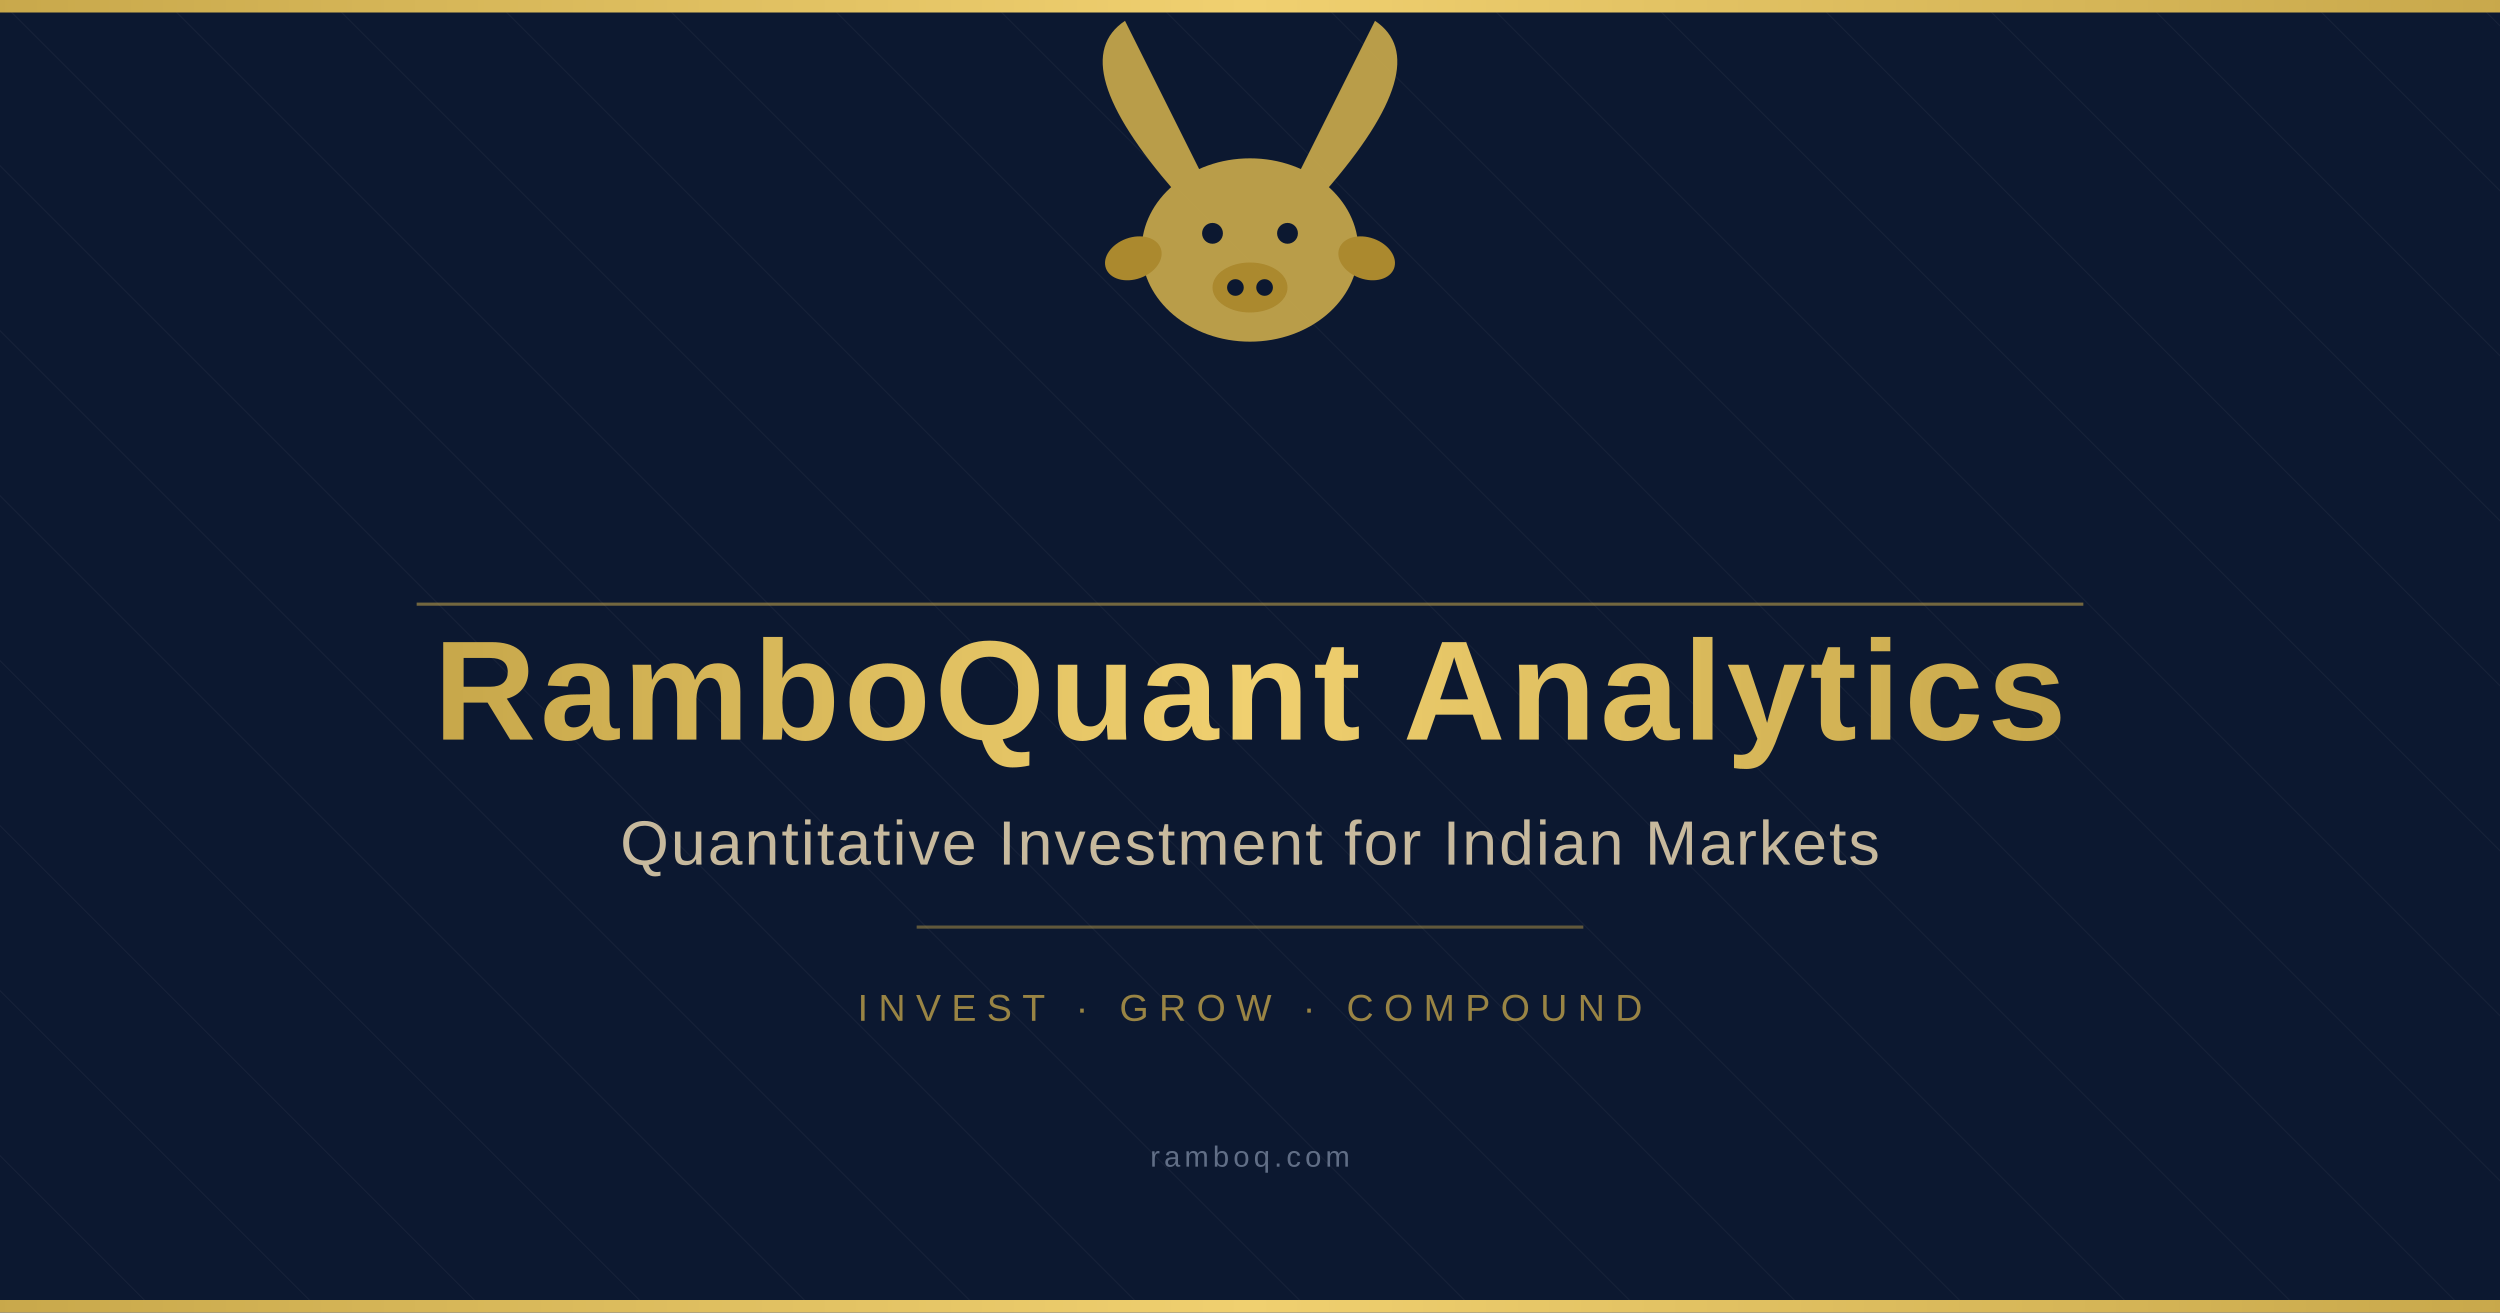
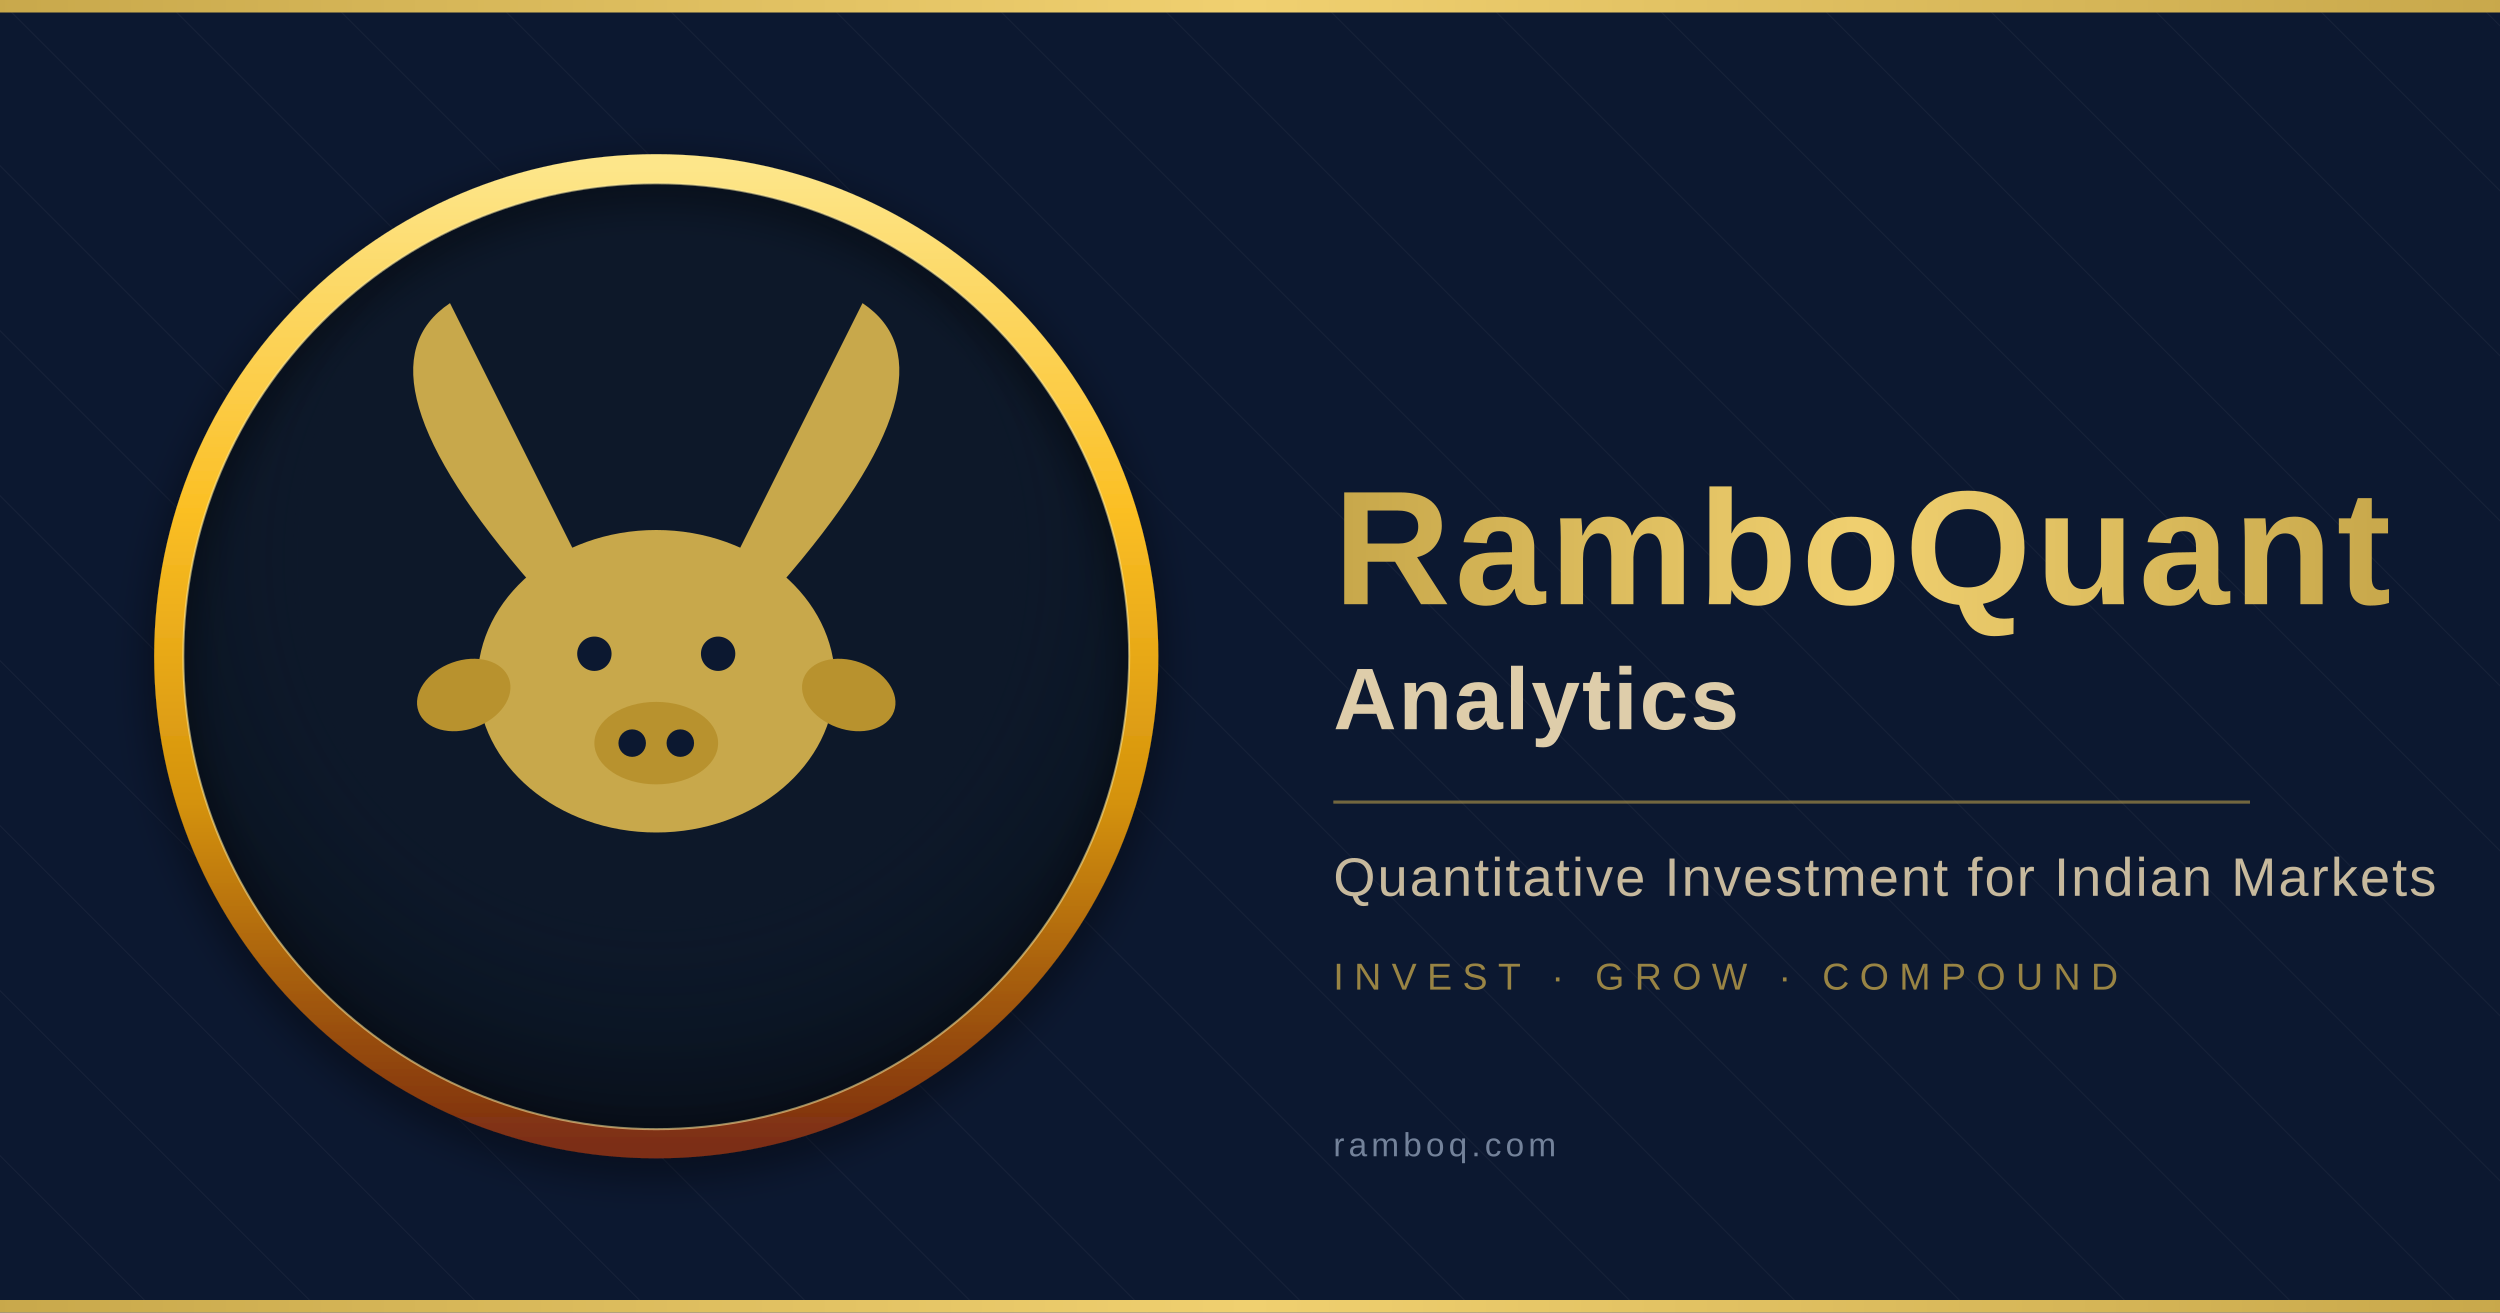
<svg xmlns="http://www.w3.org/2000/svg" width="1200" height="630" viewBox="0 0 1200 630">
-   <rect width="1200" height="630" fill="#0c1830" />
  <defs>
    <pattern id="stripe" width="56" height="56" patternUnits="userSpaceOnUse" patternTransform="rotate(135)">
      <line x1="0" y1="0" x2="0" y2="56" stroke="rgba(255,255,255,0.04)" stroke-width="1" />
    </pattern>
    <linearGradient id="goldGrad" x1="0" y1="0" x2="1" y2="0">
      <stop offset="0%" stop-color="#c8a84b" />
      <stop offset="50%" stop-color="#f0d070" />
      <stop offset="100%" stop-color="#c8a84b" />
    </linearGradient>
+     <linearGradient id="ringBevel" x1="0%" y1="0%" x2="0%" y2="100%">
+       <stop offset="0%" stop-color="#fde68a" />
+       <stop offset="35%" stop-color="#fbbf24" />
+       <stop offset="65%" stop-color="#d4920c" />
+       <stop offset="100%" stop-color="#7c2d12" />
+     </linearGradient>
+     <radialGradient id="dishShade" cx="50%" cy="40%" r="60%">
+       <stop offset="60%" stop-color="#0d1829" stop-opacity="0" />
+       <stop offset="100%" stop-color="#000" stop-opacity="0.45" />
+     </radialGradient>
+     <filter id="ringShadow" x="-20%" y="-20%" width="140%" height="140%">
+       <feDropShadow dx="0" dy="6" stdDeviation="10" flood-color="#000" flood-opacity="0.55" />
+     </filter>
  </defs>
+   <rect width="1200" height="630" fill="#0c1830" />
  <rect width="1200" height="630" fill="url(#stripe)" />
  <rect x="0" y="0" width="1200" height="6" fill="url(#goldGrad)" />
  <rect x="0" y="624" width="1200" height="6" fill="url(#goldGrad)" />
-   <g transform="translate(600,120)" opacity="0.92">
-     <ellipse cx="0" cy="0" rx="52" ry="44" fill="#c8a84b" />
-     <path d="M-36,-28 Q-90,-90 -60,-110 Q-40,-70 -22,-34" fill="#c8a84b" />
-     <path d="M36,-28 Q90,-90 60,-110 Q40,-70 22,-34" fill="#c8a84b" />
-     <circle cx="-18" cy="-8" r="5" fill="#0c1830" />
-     <circle cx="18" cy="-8" r="5" fill="#0c1830" />
-     <ellipse cx="0" cy="18" rx="18" ry="12" fill="#b8922e" />
-     <circle cx="-7" cy="18" r="4" fill="#0c1830" />
-     <circle cx="7" cy="18" r="4" fill="#0c1830" />
-     <ellipse cx="-56" cy="4" rx="14" ry="10" fill="#b8922e" transform="rotate(-20 -56 4)" />
-     <ellipse cx="56" cy="4" rx="14" ry="10" fill="#b8922e" transform="rotate(20 56 4)" />
+   <g transform="translate(315,315)">
+     <circle r="240" fill="#0d1829" />
+     <circle r="234" fill="url(#dishShade)" />
+     <circle r="234" fill="none" stroke="url(#ringBevel)" stroke-width="14" filter="url(#ringShadow)" />
+     <circle r="227" fill="none" stroke="rgba(255,236,160,0.55)" stroke-width="1" />
+     <g transform="translate(0,12) scale(1.65)">
+       <ellipse cx="0" cy="0" rx="52" ry="44" fill="#c8a84b" />
+       <path d="M-36,-28 Q-90,-90 -60,-110 Q-40,-70 -22,-34" fill="#c8a84b" />
+       <path d="M36,-28 Q90,-90 60,-110 Q40,-70 22,-34" fill="#c8a84b" />
+       <circle cx="-18" cy="-8" r="5" fill="#0c1830" />
+       <circle cx="18" cy="-8" r="5" fill="#0c1830" />
+       <ellipse cx="0" cy="18" rx="18" ry="12" fill="#b8922e" />
+       <circle cx="-7" cy="18" r="4" fill="#0c1830" />
+       <circle cx="7" cy="18" r="4" fill="#0c1830" />
+       <ellipse cx="-56" cy="4" rx="14" ry="10" fill="#b8922e" transform="rotate(-20 -56 4)" />
+       <ellipse cx="56" cy="4" rx="14" ry="10" fill="#b8922e" transform="rotate(20 56 4)" />
+     </g>
  </g>
-   <line x1="200" y1="290" x2="1000" y2="290" stroke="#c8a84b" stroke-width="1.5" stroke-opacity="0.55" />
-   <text x="600" y="355" font-family="'Trebuchet MS', Arial, sans-serif" font-size="68" font-weight="900" text-anchor="middle" fill="url(#goldGrad)" letter-spacing="2">RamboQuant Analytics</text>
-   <text x="600" y="415" font-family="'Trebuchet MS', Arial, sans-serif" font-size="30" font-weight="400" text-anchor="middle" fill="rgba(240,220,180,0.82)" letter-spacing="1">
+   <text x="640" y="290" font-family="'Trebuchet MS', Arial, sans-serif" font-size="78" font-weight="900" text-anchor="start" fill="url(#goldGrad)" letter-spacing="2">RamboQuant</text>
+   <text x="640" y="350" font-family="'Trebuchet MS', Arial, sans-serif" font-size="42" font-weight="700" text-anchor="start" fill="rgba(240,220,180,0.92)" letter-spacing="1">Analytics</text>
+   <line x1="640" y1="385" x2="1080" y2="385" stroke="#c8a84b" stroke-width="1.5" stroke-opacity="0.55" />
+   <text x="640" y="430" font-family="'Trebuchet MS', Arial, sans-serif" font-size="26" font-weight="500" text-anchor="start" fill="rgba(240,220,180,0.82)" letter-spacing="1">
    Quantitative Investment for Indian Markets
  </text>
-   <line x1="440" y1="445" x2="760" y2="445" stroke="#c8a84b" stroke-width="1.5" stroke-opacity="0.45" />
-   <text x="600" y="490" font-family="'Trebuchet MS', Arial, sans-serif" font-size="18" font-weight="500" text-anchor="middle" fill="rgba(200,168,75,0.75)" letter-spacing="5">
+   <text x="640" y="475" font-family="'Trebuchet MS', Arial, sans-serif" font-size="18" font-weight="500" text-anchor="start" fill="rgba(200,168,75,0.75)" letter-spacing="5">
    INVEST · GROW · COMPOUND
  </text>
-   <text x="600" y="560" font-family="'Trebuchet MS', Arial, sans-serif" font-size="14" font-weight="400" text-anchor="middle" fill="rgba(200,216,240,0.45)" letter-spacing="2">
+   <text x="640" y="555" font-family="'Trebuchet MS', Arial, sans-serif" font-size="16" font-weight="400" text-anchor="start" fill="rgba(200,216,240,0.55)" letter-spacing="2">
    ramboq.com
  </text>
</svg>
